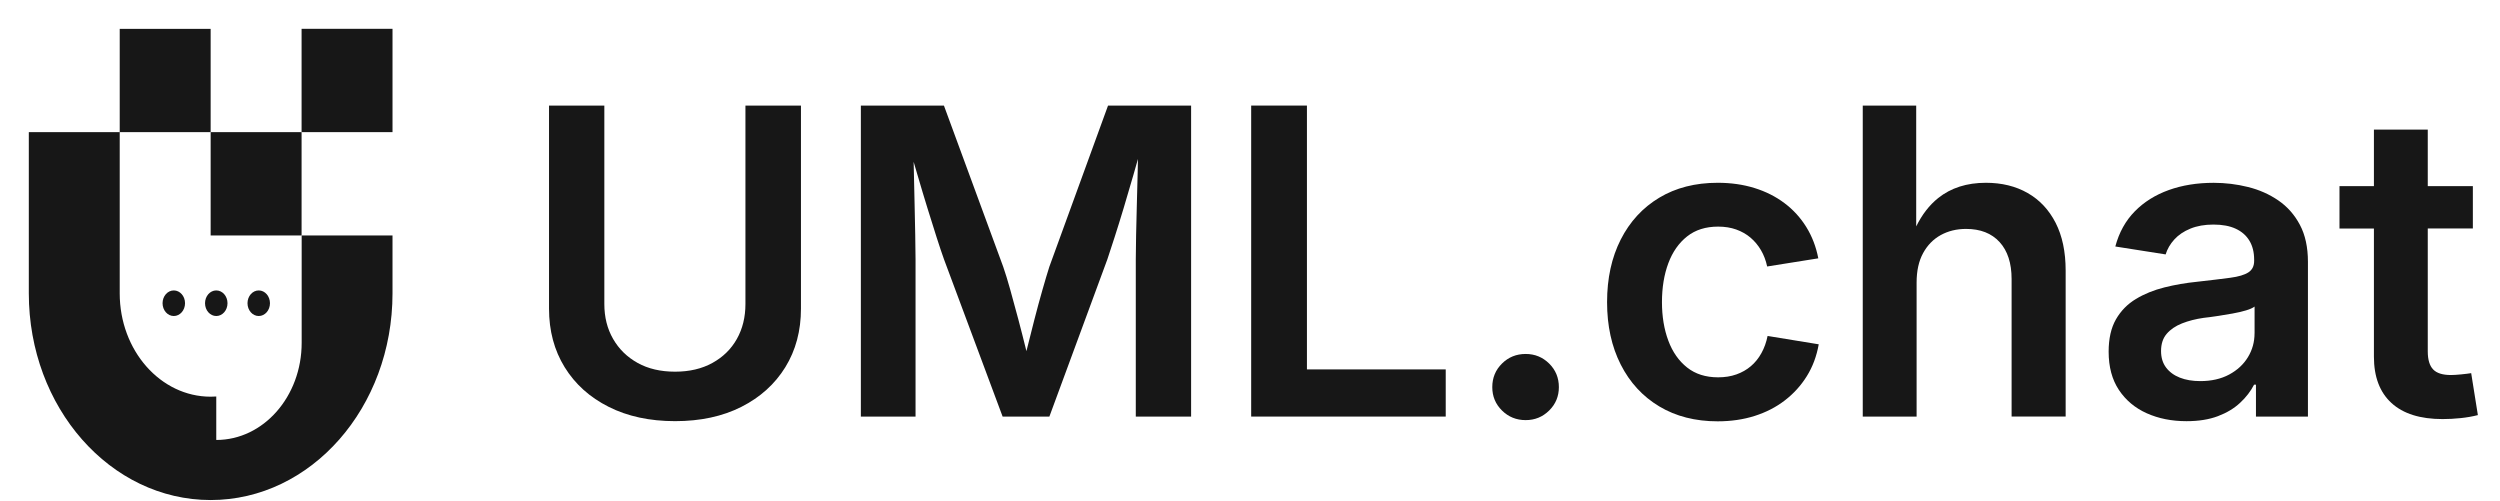
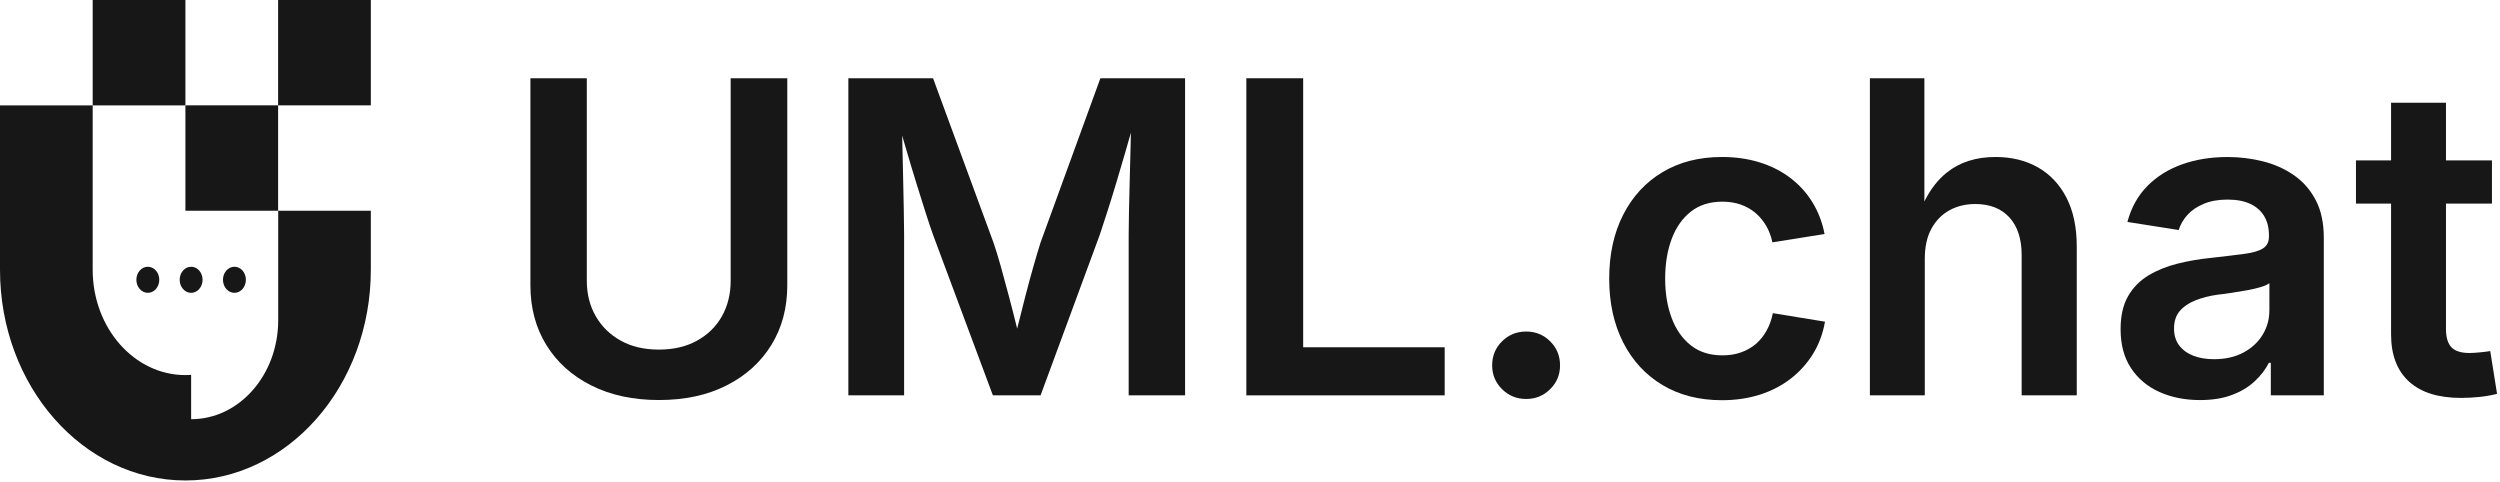
- <svg xmlns="http://www.w3.org/2000/svg" version="1.1" id="Layer_1" viewBox="365 408.23 867.68 173.61" xml:space="preserve">
-   <style type="text/css">
-     .st0 {
-       fill: #171717;
-     }
-   </style>
+ <svg xmlns="http://www.w3.org/2000/svg" width="851" height="164" xml:space="preserve" version="1.1">
  <g>
-     <g>
-       <path class="st0" d="M623.72,513.76c0,4.54-0.99,8.57-2.97,12.1c-1.98,3.53-4.81,6.3-8.48,8.33c-3.67,2.03-7.99,3.04-12.97,3.04    c-5.02,0-9.36-1.01-13-3.04c-3.65-2.03-6.48-4.8-8.51-8.33c-2.03-3.52-3.04-7.56-3.04-12.1v-68.89h-19.2v70.49    c0,7.68,1.81,14.45,5.43,20.32c3.62,5.87,8.72,10.46,15.29,13.76c6.57,3.31,14.25,4.96,23.04,4.96c8.79,0,16.46-1.65,23-4.96    c6.54-3.31,11.63-7.9,15.25-13.76c3.62-5.87,5.43-12.64,5.43-20.32v-70.49h-19.27V513.76z" />
-       <path class="st0" d="M729.2,500.8c-0.68,2.13-1.47,4.79-2.39,8.01c-0.92,3.21-1.85,6.64-2.79,10.29    c-0.94,3.65-1.84,7.18-2.68,10.61c-0.03,0.13-0.06,0.26-0.1,0.39c-0.04-0.17-0.08-0.33-0.12-0.5c-0.85-3.45-1.75-7-2.72-10.65    c-0.97-3.65-1.9-7.06-2.79-10.25c-0.9-3.19-1.7-5.82-2.43-7.9l-20.57-55.93h-28.83v107.94h18.98v-54.62    c0-2.37-0.04-5.22-0.11-8.55c-0.07-3.33-0.15-6.86-0.22-10.58c-0.07-3.72-0.16-7.45-0.25-11.19c-0.03-1.19-0.06-2.35-0.08-3.48    c0.46,1.57,0.92,3.15,1.39,4.75c1.16,3.96,2.3,7.78,3.44,11.45c1.13,3.67,2.18,7.02,3.15,10.03c0.97,3.02,1.81,5.54,2.54,7.57    l20.36,54.62h16.23l20.14-54.62c0.68-2.03,1.51-4.58,2.5-7.64c0.99-3.07,2.04-6.45,3.15-10.14c1.11-3.69,2.23-7.51,3.37-11.45    c0.54-1.88,1.07-3.73,1.58-5.56c-0.02,1.57-0.05,3.16-0.1,4.8c-0.1,3.77-0.19,7.5-0.29,11.19c-0.1,3.69-0.18,7.17-0.25,10.43    c-0.07,3.26-0.11,6.05-0.11,8.37v54.62h19.2V444.87h-28.83L729.2,500.8z" />
-       <polygon class="st0" points="818.6,444.87 799.25,444.87 799.25,552.81 866.77,552.81 866.77,536.44 818.6,536.44   " />
-       <path class="st0" d="M894.52,531.08c-3.24,0-5.98,1.11-8.22,3.33c-2.25,2.22-3.37,4.95-3.37,8.19c0,3.19,1.12,5.89,3.37,8.11    c2.25,2.22,4.99,3.33,8.22,3.33c3.19,0,5.9-1.11,8.15-3.33c2.25-2.22,3.37-4.93,3.37-8.11c0-3.24-1.12-5.96-3.37-8.19    C900.42,532.19,897.7,531.08,894.52,531.08z" />
-       <path class="st0" d="M976.34,530.79c-0.99,1.79-2.21,3.3-3.66,4.53c-1.45,1.23-3.13,2.19-5.03,2.86    c-1.91,0.68-4.02,1.01-6.34,1.01c-4.3,0-7.88-1.13-10.76-3.41c-2.87-2.27-5.05-5.37-6.52-9.31c-1.47-3.94-2.21-8.39-2.21-13.37    c0-5.07,0.74-9.57,2.21-13.51c1.47-3.94,3.65-7.04,6.52-9.31c2.87-2.27,6.46-3.4,10.76-3.4c2.32,0,4.42,0.34,6.3,1.01    c1.88,0.68,3.54,1.62,4.96,2.83c1.42,1.21,2.63,2.66,3.62,4.35c0.99,1.69,1.7,3.57,2.14,5.65l17.75-2.83    c-0.77-4.01-2.16-7.63-4.17-10.87c-2-3.24-4.53-6-7.57-8.29c-3.04-2.29-6.52-4.04-10.43-5.25c-3.91-1.21-8.16-1.81-12.75-1.81    c-7.78,0-14.54,1.73-20.28,5.18c-5.75,3.45-10.2,8.29-13.37,14.52c-3.16,6.23-4.74,13.47-4.74,21.73c0,8.21,1.58,15.43,4.74,21.66    c3.16,6.23,7.62,11.07,13.37,14.52c5.75,3.45,12.51,5.18,20.28,5.18c4.64,0,8.92-0.63,12.86-1.88c3.94-1.26,7.43-3.05,10.47-5.4    c3.04-2.34,5.58-5.14,7.61-8.4c2.03-3.26,3.4-6.94,4.13-11.05l-17.75-2.9C978.04,527.02,977.33,529,976.34,530.79z" />
-       <path class="st0" d="M1068.74,475.22c-4.15-2.37-8.98-3.55-14.49-3.55c-6.62,0-12.13,1.76-16.55,5.29    c-3.07,2.45-5.61,5.75-7.64,9.85v-41.94h-18.55v107.94h18.69V506.3c0-4.06,0.75-7.46,2.25-10.21c1.5-2.75,3.54-4.84,6.12-6.27    c2.58-1.42,5.52-2.14,8.8-2.14c4.97,0,8.85,1.52,11.63,4.56c2.78,3.04,4.17,7.32,4.17,12.82v47.74h18.76v-50.64    c0-6.52-1.16-12.05-3.48-16.59C1076.13,481.04,1072.89,477.59,1068.74,475.22z" />
-       <path class="st0" d="M1155.75,477.8c-3.14-2.15-6.65-3.71-10.54-4.67c-3.89-0.97-7.86-1.45-11.92-1.45    c-5.7,0-10.88,0.83-15.54,2.5c-4.66,1.67-8.6,4.13-11.81,7.39c-3.21,3.26-5.47,7.33-6.77,12.21l17.46,2.75    c0.58-1.88,1.58-3.61,3.01-5.18c1.42-1.57,3.28-2.83,5.58-3.77c2.29-0.94,4.96-1.41,8-1.41c3.09,0,5.67,0.48,7.75,1.45    c2.08,0.97,3.66,2.35,4.75,4.17c1.09,1.81,1.63,4,1.63,6.56v0.43c0,1.79-0.66,3.11-1.99,3.98c-1.33,0.87-3.44,1.5-6.34,1.88    c-2.9,0.39-6.71,0.85-11.45,1.38c-3.91,0.39-7.7,1.04-11.37,1.96c-3.67,0.92-6.97,2.26-9.89,4.02c-2.92,1.76-5.23,4.12-6.92,7.06    c-1.69,2.95-2.54,6.69-2.54,11.23c0,5.26,1.18,9.68,3.55,13.26c2.37,3.57,5.59,6.28,9.67,8.11c4.08,1.83,8.68,2.75,13.8,2.75    c4.2,0,7.84-0.58,10.9-1.74c3.07-1.16,5.64-2.7,7.71-4.64c2.08-1.93,3.69-4.03,4.85-6.3h0.65v11.08h18.04v-53.68    c0-5.07-0.93-9.36-2.79-12.86C1161.38,482.77,1158.88,479.95,1155.75,477.8z M1147.49,523.91c0,3-0.76,5.75-2.28,8.26    c-1.52,2.51-3.69,4.53-6.52,6.05c-2.83,1.52-6.17,2.28-10.03,2.28c-2.71,0-5.07-0.4-7.1-1.2c-2.03-0.8-3.62-1.97-4.78-3.51    c-1.16-1.55-1.74-3.45-1.74-5.72c0-2.46,0.65-4.46,1.96-5.98c1.3-1.52,3.08-2.73,5.32-3.62c2.25-0.89,4.75-1.53,7.5-1.92    c1.35-0.14,2.91-0.35,4.67-0.62c1.76-0.26,3.52-0.55,5.29-0.87c1.76-0.31,3.33-0.68,4.71-1.09c1.38-0.41,2.38-0.86,3.01-1.34    V523.91z" />
-       <path class="st0" d="M1222.68,537.74c-0.87,0.14-2.03,0.29-3.48,0.43s-2.63,0.22-3.55,0.22c-2.9,0-4.96-0.65-6.19-1.96    c-1.23-1.3-1.85-3.38-1.85-6.23v-42.67h15.65v-14.71h-15.65V453.2h-18.69v19.63h-11.95v14.71h11.95v44.48    c0,7,2.03,12.36,6.09,16.08c4.06,3.72,9.97,5.58,17.75,5.58c2.03,0,4.1-0.11,6.23-0.33c2.12-0.22,4.13-0.57,6.01-1.05    L1222.68,537.74z" />
-     </g>
-     <g>
-       <rect x="469.67" y="418.23" class="st0" width="31.56" height="35.86" />
-       <path class="st0" d="M461.02,551.06c-5.36,6.1-12.77,9.87-20.96,9.87v-15.09c-0.65,0.05-1.29,0.07-1.95,0.07    c-17.43,0-31.56-16.06-31.56-35.86v-55.95h31.56v-35.86h-31.56v35.86H375v55.95c0,19.81,7.06,37.74,18.49,50.72    c11.42,12.98,27.2,21.01,44.63,21.01c34.86,0,63.11-32.11,63.11-71.73v-20.09H469.7v37.28    C469.7,536.54,466.38,544.96,461.02,551.06z" />
-       <polygon class="st0" points="438.11,454.09 438.11,489.96 469.67,489.96 469.67,489.96 469.7,489.96 469.7,489.75 469.67,489.94    469.67,454.09   " />
-       <ellipse class="st0" cx="440.06" cy="513.47" rx="3.9" ry="4.44" />
-       <ellipse class="st0" cx="425.32" cy="513.47" rx="3.9" ry="4.44" />
-       <ellipse class="st0" cx="454.8" cy="513.47" rx="3.9" ry="4.44" />
+     <g id="svg_1">
+       <g id="svg_2">
+         <path id="svg_3" fill="#171717" d="m248.72,95.53c0,4.54 -0.99,8.57 -2.97,12.1c-1.98,3.53 -4.81,6.3 -8.48,8.33c-3.67,2.03 -7.99,3.04 -12.97,3.04c-5.02,0 -9.36,-1.01 -13,-3.04c-3.65,-2.03 -6.48,-4.8 -8.51,-8.33c-2.03,-3.52 -3.04,-7.56 -3.04,-12.1l0,-68.89l-19.2,0l0,70.49c0,7.68 1.81,14.45 5.43,20.32c3.62,5.87 8.72,10.46 15.29,13.76c6.57,3.31 14.25,4.96 23.04,4.96c8.79,0 16.46,-1.65 23,-4.96c6.54,-3.31 11.63,-7.9 15.25,-13.76c3.62,-5.87 5.43,-12.64 5.43,-20.32l0,-70.49l-19.27,0l0,68.89z" class="st0" />
+         <path id="svg_4" fill="#171717" d="m354.2,82.57c-0.68,2.13 -1.47,4.79 -2.39,8.01c-0.92,3.21 -1.85,6.64 -2.79,10.29c-0.94,3.65 -1.84,7.18 -2.68,10.61c-0.03,0.13 -0.06,0.26 -0.1,0.39c-0.04,-0.17 -0.08,-0.33 -0.12,-0.5c-0.85,-3.45 -1.75,-7 -2.72,-10.65c-0.97,-3.65 -1.9,-7.06 -2.79,-10.25c-0.9,-3.19 -1.7,-5.82 -2.43,-7.9l-20.57,-55.93l-28.83,0l0,107.94l18.98,0l0,-54.62c0,-2.37 -0.04,-5.22 -0.11,-8.55c-0.07,-3.33 -0.15,-6.86 -0.22,-10.58c-0.07,-3.72 -0.16,-7.45 -0.25,-11.19c-0.03,-1.19 -0.06,-2.35 -0.08,-3.48c0.46,1.57 0.92,3.15 1.39,4.75c1.16,3.96 2.3,7.78 3.44,11.45c1.13,3.67 2.18,7.02 3.15,10.03c0.97,3.02 1.81,5.54 2.54,7.57l20.36,54.62l16.23,0l20.14,-54.62c0.68,-2.03 1.51,-4.58 2.5,-7.64c0.99,-3.07 2.04,-6.45 3.15,-10.14c1.11,-3.69 2.23,-7.51 3.37,-11.45c0.54,-1.88 1.07,-3.73 1.58,-5.56c-0.02,1.57 -0.05,3.16 -0.1,4.8c-0.1,3.77 -0.19,7.5 -0.29,11.19c-0.1,3.69 -0.18,7.17 -0.25,10.43c-0.07,3.26 -0.11,6.05 -0.11,8.37l0,54.62l19.2,0l0,-107.94l-28.83,0l-20.37,55.93z" class="st0" />
+         <polygon id="svg_5" fill="#171717" points="443.6,26.64 424.25,26.64 424.25,134.58 491.77,134.58 491.77,118.21 443.6,118.21 " class="st0" />
+         <path id="svg_6" fill="#171717" d="m519.52,112.85c-3.24,0 -5.98,1.11 -8.22,3.33c-2.25,2.22 -3.37,4.95 -3.37,8.19c0,3.19 1.12,5.89 3.37,8.11c2.25,2.22 4.99,3.33 8.22,3.33c3.19,0 5.9,-1.11 8.15,-3.33c2.25,-2.22 3.37,-4.93 3.37,-8.11c0,-3.24 -1.12,-5.96 -3.37,-8.19c-2.25,-2.22 -4.97,-3.33 -8.15,-3.33z" class="st0" />
+         <path id="svg_7" fill="#171717" d="m601.34,112.56c-0.99,1.79 -2.21,3.3 -3.66,4.53c-1.45,1.23 -3.13,2.19 -5.03,2.86c-1.91,0.68 -4.02,1.01 -6.34,1.01c-4.3,0 -7.88,-1.13 -10.76,-3.41c-2.87,-2.27 -5.05,-5.37 -6.52,-9.31c-1.47,-3.94 -2.21,-8.39 -2.21,-13.37c0,-5.07 0.74,-9.57 2.21,-13.51c1.47,-3.94 3.65,-7.04 6.52,-9.31c2.87,-2.27 6.46,-3.4 10.76,-3.4c2.32,0 4.42,0.34 6.3,1.01c1.88,0.68 3.54,1.62 4.96,2.83c1.42,1.21 2.63,2.66 3.62,4.35c0.99,1.69 1.7,3.57 2.14,5.65l17.75,-2.83c-0.77,-4.01 -2.16,-7.63 -4.17,-10.87c-2,-3.24 -4.53,-6 -7.57,-8.29c-3.04,-2.29 -6.52,-4.04 -10.43,-5.25c-3.91,-1.21 -8.16,-1.81 -12.75,-1.81c-7.78,0 -14.54,1.73 -20.28,5.18c-5.75,3.45 -10.2,8.29 -13.37,14.52c-3.16,6.23 -4.74,13.47 -4.74,21.73c0,8.21 1.58,15.43 4.74,21.66c3.16,6.23 7.62,11.07 13.37,14.52c5.75,3.45 12.51,5.18 20.28,5.18c4.64,0 8.92,-0.63 12.86,-1.88c3.94,-1.26 7.43,-3.05 10.47,-5.4c3.04,-2.34 5.58,-5.14 7.61,-8.4c2.03,-3.26 3.4,-6.94 4.13,-11.05l-17.75,-2.9c-0.44,2.19 -1.15,4.17 -2.14,5.96z" class="st0" />
+         <path id="svg_8" fill="#171717" d="m693.74,56.99c-4.15,-2.37 -8.98,-3.55 -14.49,-3.55c-6.62,0 -12.13,1.76 -16.55,5.29c-3.07,2.45 -5.61,5.75 -7.64,9.85l0,-41.94l-18.55,0l0,107.94l18.69,0l0,-46.51c0,-4.06 0.75,-7.46 2.25,-10.21c1.5,-2.75 3.54,-4.84 6.12,-6.27c2.58,-1.42 5.52,-2.14 8.8,-2.14c4.97,0 8.85,1.52 11.63,4.56c2.78,3.04 4.17,7.32 4.17,12.82l0,47.74l18.76,0l0,-50.64c0,-6.52 -1.16,-12.05 -3.48,-16.59c-2.32,-4.53 -5.56,-7.98 -9.71,-10.35z" class="st0" />
+         <path id="svg_9" fill="#171717" d="m780.75,59.57c-3.14,-2.15 -6.65,-3.71 -10.54,-4.67c-3.89,-0.97 -7.86,-1.45 -11.92,-1.45c-5.7,0 -10.88,0.83 -15.54,2.5c-4.66,1.67 -8.6,4.13 -11.81,7.39c-3.21,3.26 -5.47,7.33 -6.77,12.21l17.46,2.75c0.58,-1.88 1.58,-3.61 3.01,-5.18c1.42,-1.57 3.28,-2.83 5.58,-3.77c2.29,-0.94 4.96,-1.41 8,-1.41c3.09,0 5.67,0.48 7.75,1.45c2.08,0.97 3.66,2.35 4.75,4.17c1.09,1.81 1.63,4 1.63,6.56l0,0.43c0,1.79 -0.66,3.11 -1.99,3.98c-1.33,0.87 -3.44,1.5 -6.34,1.88c-2.9,0.39 -6.71,0.85 -11.45,1.38c-3.91,0.39 -7.7,1.04 -11.37,1.96c-3.67,0.92 -6.97,2.26 -9.89,4.02c-2.92,1.76 -5.23,4.12 -6.92,7.06c-1.69,2.95 -2.54,6.69 -2.54,11.23c0,5.26 1.18,9.68 3.55,13.26c2.37,3.57 5.59,6.28 9.67,8.11c4.08,1.83 8.68,2.75 13.8,2.75c4.2,0 7.84,-0.58 10.9,-1.74c3.07,-1.16 5.64,-2.7 7.71,-4.64c2.08,-1.93 3.69,-4.03 4.85,-6.3l0.65,0l0,11.08l18.04,0l0,-53.68c0,-5.07 -0.93,-9.36 -2.79,-12.86c-1.85,-3.5 -4.35,-6.32 -7.48,-8.47zm-8.26,46.11c0,3 -0.76,5.75 -2.28,8.26c-1.52,2.51 -3.69,4.53 -6.52,6.05c-2.83,1.52 -6.17,2.28 -10.03,2.28c-2.71,0 -5.07,-0.4 -7.1,-1.2c-2.03,-0.8 -3.62,-1.97 -4.78,-3.51c-1.16,-1.55 -1.74,-3.45 -1.74,-5.72c0,-2.46 0.65,-4.46 1.96,-5.98c1.3,-1.52 3.08,-2.73 5.32,-3.62c2.25,-0.89 4.75,-1.53 7.5,-1.92c1.35,-0.14 2.91,-0.35 4.67,-0.62c1.76,-0.26 3.52,-0.55 5.29,-0.87c1.76,-0.31 3.33,-0.68 4.71,-1.09c1.38,-0.41 2.38,-0.86 3.01,-1.34l0,9.28l-0.01,0z" class="st0" />
+         <path id="svg_10" fill="#171717" d="m847.68,119.51c-0.87,0.14 -2.03,0.29 -3.48,0.43s-2.63,0.22 -3.55,0.22c-2.9,0 -4.96,-0.65 -6.19,-1.96c-1.23,-1.3 -1.85,-3.38 -1.85,-6.23l0,-42.67l15.65,0l0,-14.71l-15.65,0l0,-19.62l-18.69,0l0,19.63l-11.95,0l0,14.71l11.95,0l0,44.48c0,7 2.03,12.36 6.09,16.08c4.06,3.72 9.97,5.58 17.75,5.58c2.03,0 4.1,-0.11 6.23,-0.33c2.12,-0.22 4.13,-0.57 6.01,-1.05l-2.32,-14.56z" class="st0" />
+       </g>
+       <g id="svg_11">
+         <rect id="svg_12" fill="#171717" height="35.86" width="31.56" class="st0" y="0" x="94.67" />
+         <path id="svg_13" fill="#171717" d="m86.02,132.83c-5.36,6.1 -12.77,9.87 -20.96,9.87l0,-15.09c-0.65,0.05 -1.29,0.07 -1.95,0.07c-17.43,0 -31.56,-16.06 -31.56,-35.86l0,-55.95l31.56,0l0,-35.86l-31.56,0l0,35.86l-31.55,0l0,55.95c0,19.81 7.06,37.74 18.49,50.72c11.42,12.98 27.2,21.01 44.63,21.01c34.86,0 63.11,-32.11 63.11,-71.73l0,-20.09l-31.53,0l0,37.28c0,9.3 -3.32,17.72 -8.68,23.82z" class="st0" />
+         <polygon id="svg_14" fill="#171717" points="63.11,35.86 63.11,71.73 94.67,71.73 94.67,71.73 94.7,71.73 94.7,71.52 94.67,71.71 94.67,35.86 " class="st0" />
+         <ellipse id="svg_15" fill="#171717" ry="4.44" rx="3.9" cy="95.24" cx="65.06" class="st0" />
+         <ellipse id="svg_16" fill="#171717" ry="4.44" rx="3.9" cy="95.24" cx="50.32" class="st0" />
+         <ellipse id="svg_17" fill="#171717" ry="4.44" rx="3.9" cy="95.24" cx="79.8" class="st0" />
+       </g>
    </g>
  </g>
</svg>
